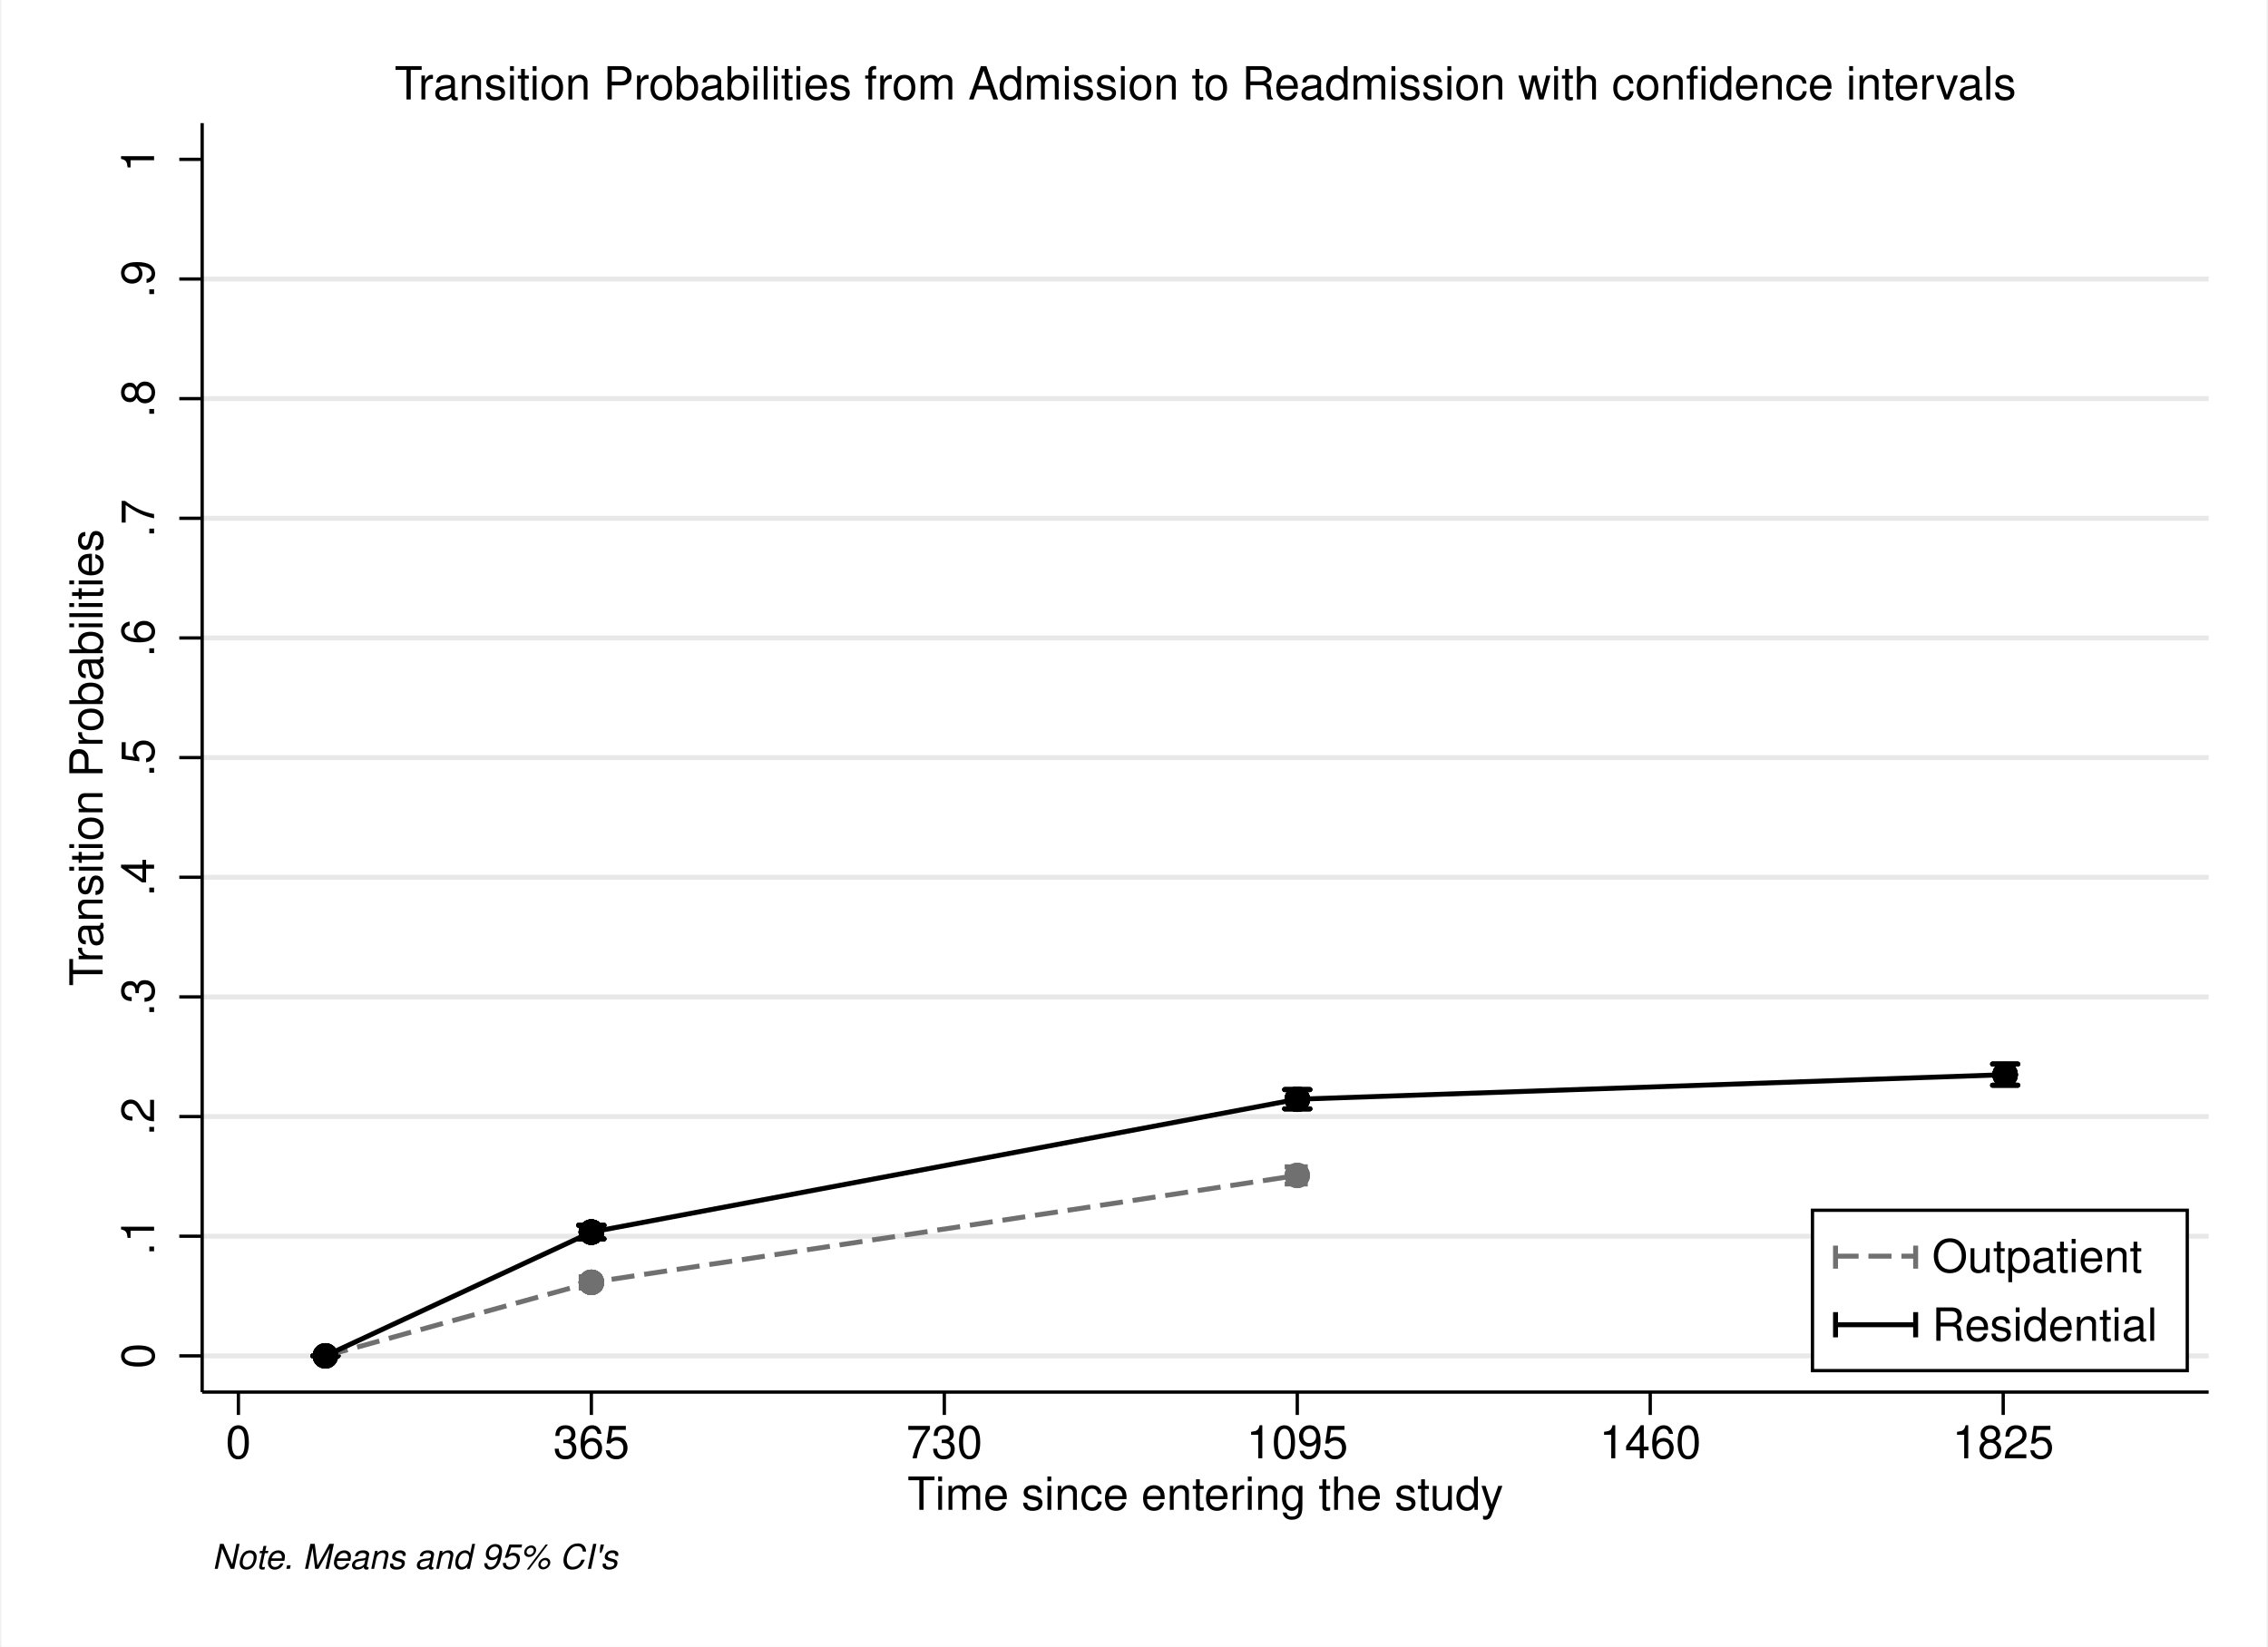
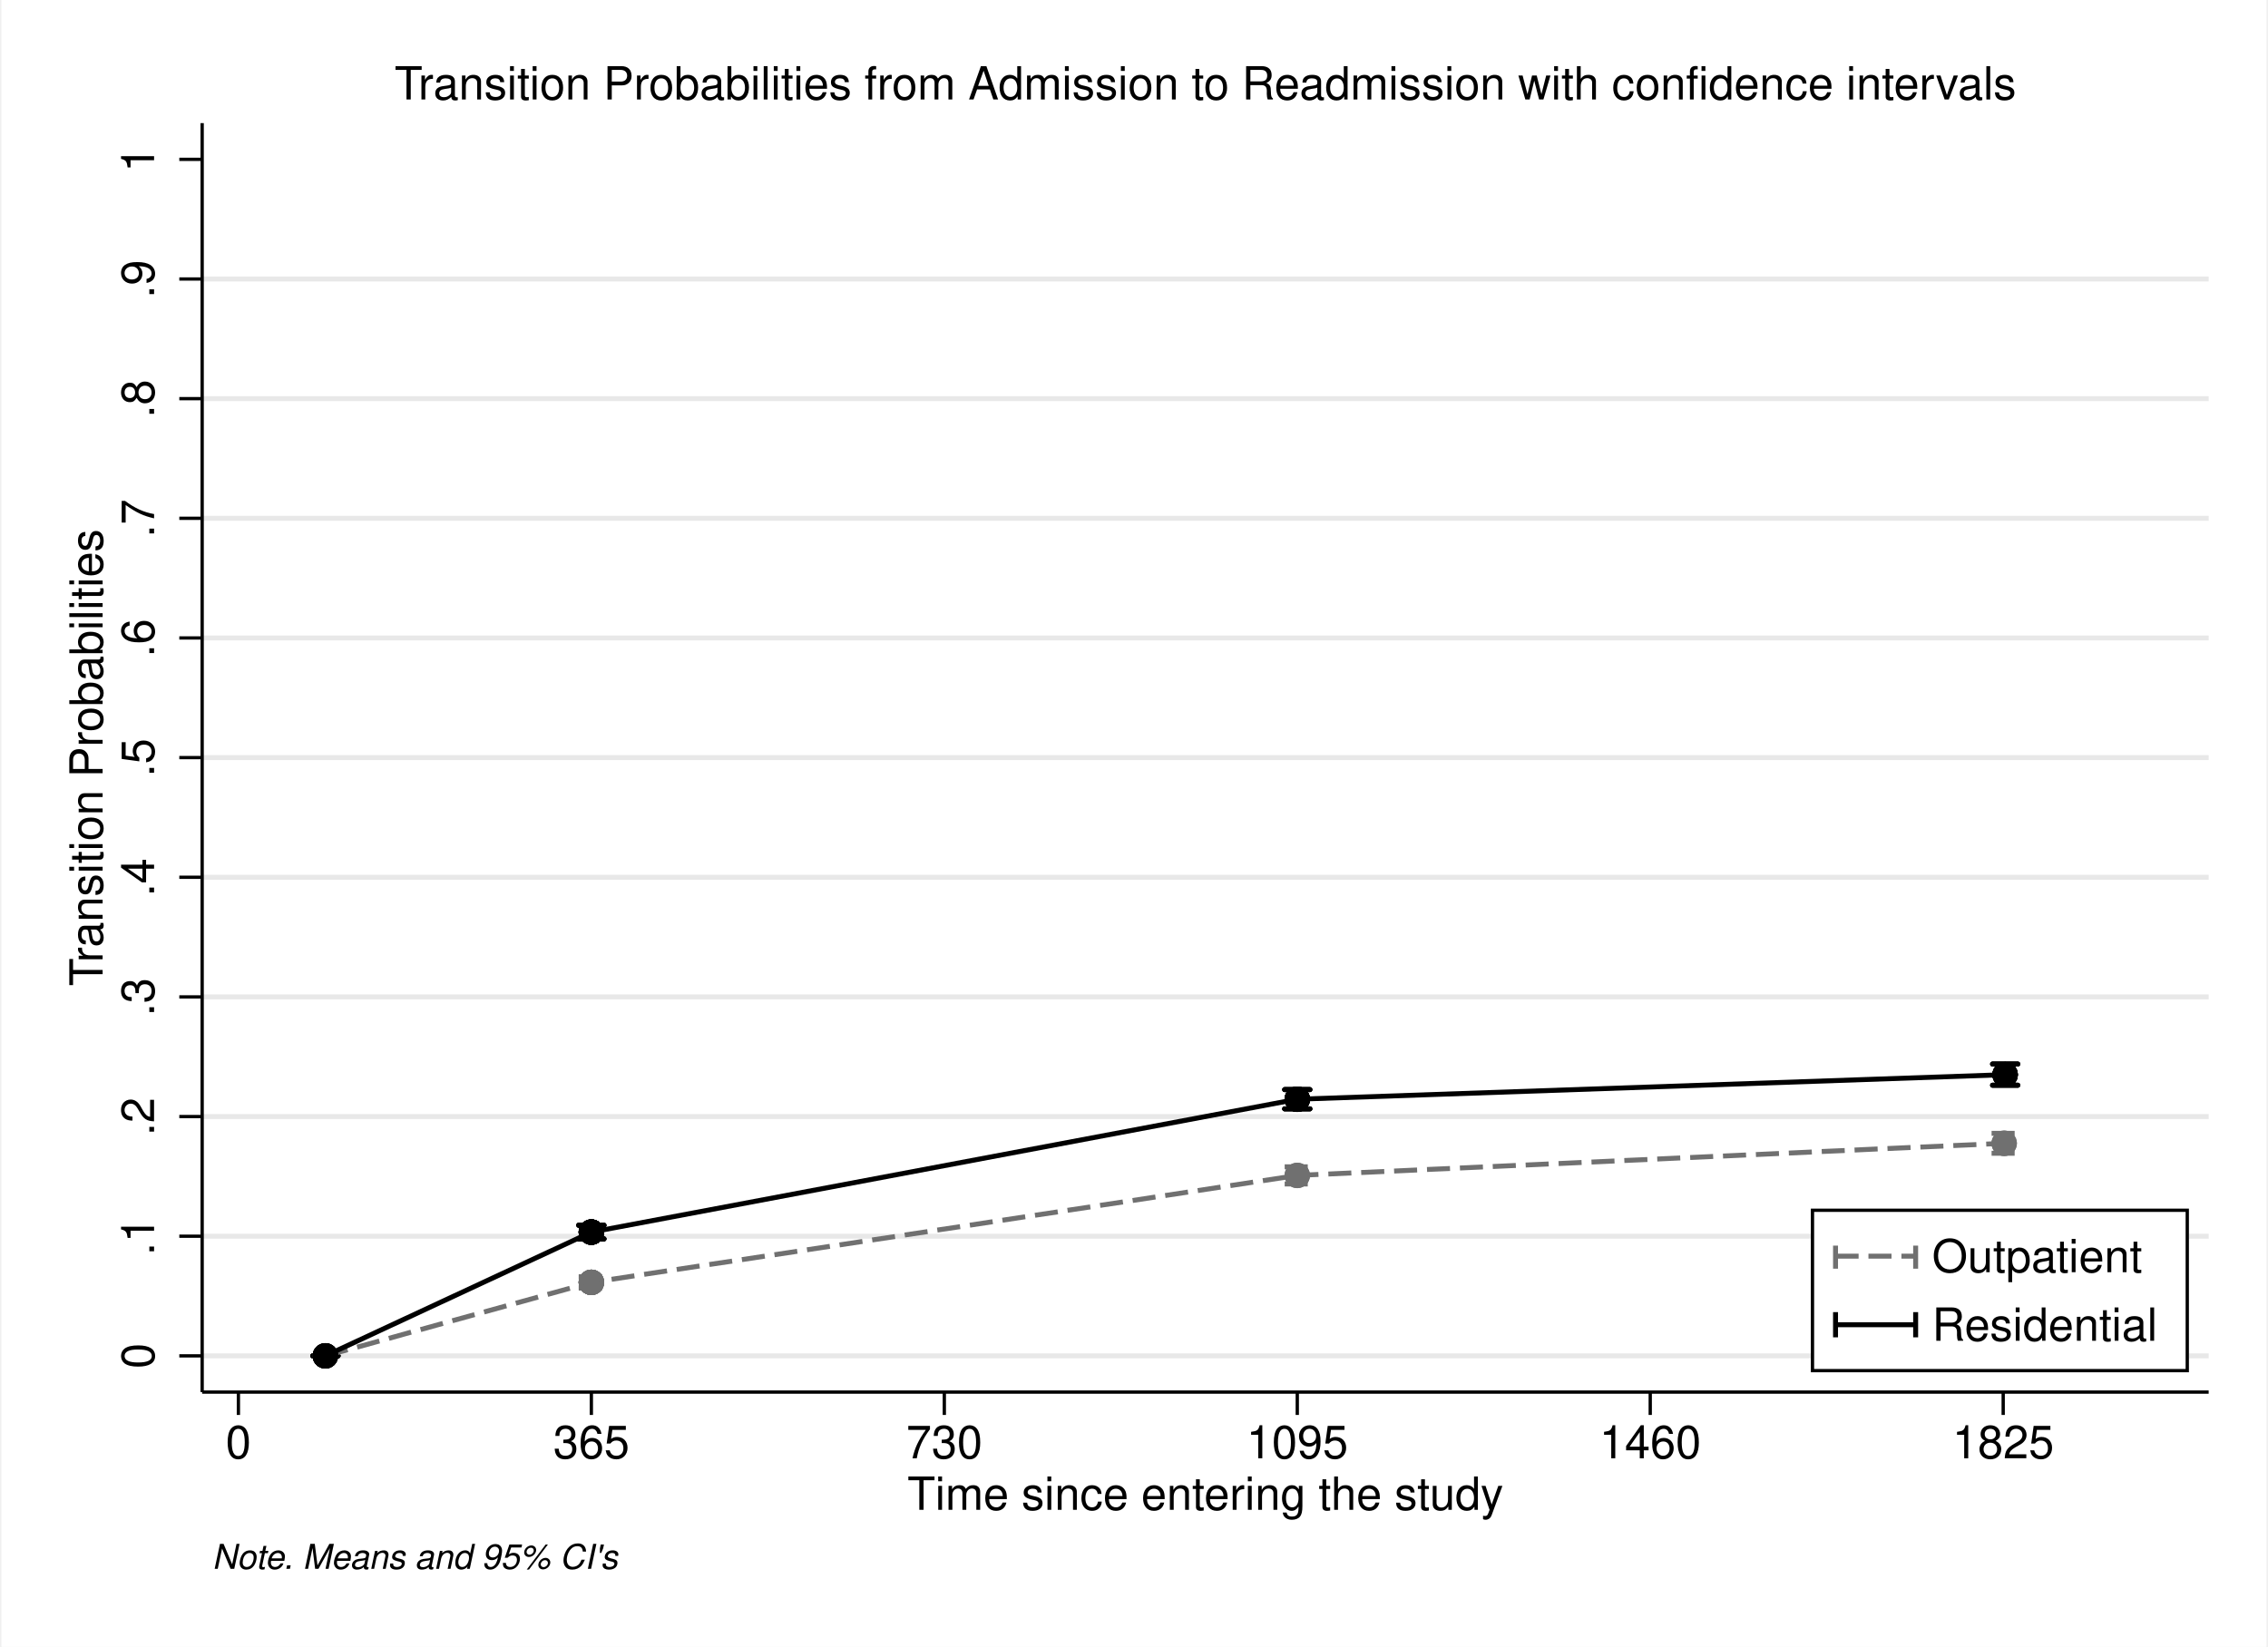
<svg xmlns="http://www.w3.org/2000/svg" version="1.1" width="3.58in" height="2.60in" viewBox="0 0 2574 1872">
  <rect x="0" y="0" width="2574" height="1872" style="fill:#F0F0F0;stroke:none" />
  <rect x="0.00" y="0.00" width="2573.92" height="1872.00" style="fill:#FFFFFF" />
  <rect x="1.87" y="1.87" width="2570.18" height="1868.26" style="fill:none;stroke:#FFFFFF;stroke-width:3.74" />
  <rect x="227.96" y="139.97" width="2280.40" height="1442.61" style="fill:#FFFFFF" />
  <rect x="229.83" y="141.84" width="2276.66" height="1438.87" style="fill:none;stroke:#FFFFFF;stroke-width:3.74" />
  <line x1="227.96" y1="1541.39" x2="2508.36" y2="1541.39" style="stroke:#E8E8E8;stroke-width:5.62" />
  <line x1="227.96" y1="1405.37" x2="2508.36" y2="1405.37" style="stroke:#E8E8E8;stroke-width:5.62" />
  <line x1="227.96" y1="1269.34" x2="2508.36" y2="1269.34" style="stroke:#E8E8E8;stroke-width:5.62" />
  <line x1="227.96" y1="1133.32" x2="2508.36" y2="1133.32" style="stroke:#E8E8E8;stroke-width:5.62" />
  <line x1="227.96" y1="997.30" x2="2508.36" y2="997.30" style="stroke:#E8E8E8;stroke-width:5.62" />
  <line x1="227.96" y1="861.27" x2="2508.36" y2="861.27" style="stroke:#E8E8E8;stroke-width:5.62" />
  <line x1="227.96" y1="725.25" x2="2508.36" y2="725.25" style="stroke:#E8E8E8;stroke-width:5.62" />
  <line x1="227.96" y1="589.22" x2="2508.36" y2="589.22" style="stroke:#E8E8E8;stroke-width:5.62" />
  <line x1="227.96" y1="453.20" x2="2508.36" y2="453.20" style="stroke:#E8E8E8;stroke-width:5.62" />
  <line x1="227.96" y1="317.17" x2="2508.36" y2="317.17" style="stroke:#E8E8E8;stroke-width:5.62" />
  <line x1="368.08" y1="1541.39" x2="368.08" y2="1541.39" style="stroke:#707070;stroke-width:5.62" />
  <line x1="353.76" y1="1541.39" x2="379.99" y2="1541.39" style="stroke:#707070;stroke-width:5.62" />
  <line x1="353.76" y1="1541.39" x2="379.99" y2="1541.39" style="stroke:#707070;stroke-width:5.62" />
  <line x1="670.29" y1="1463.93" x2="670.29" y2="1451.62" style="stroke:#707070;stroke-width:5.62" />
  <line x1="655.97" y1="1451.62" x2="682.19" y2="1451.62" style="stroke:#707070;stroke-width:5.62" />
  <line x1="655.97" y1="1463.93" x2="682.19" y2="1463.93" style="stroke:#707070;stroke-width:5.62" />
  <line x1="670.29" y1="1463.93" x2="670.29" y2="1451.62" style="stroke:#707070;stroke-width:5.62" />
  <line x1="655.97" y1="1451.62" x2="682.19" y2="1451.62" style="stroke:#707070;stroke-width:5.62" />
  <line x1="655.97" y1="1463.93" x2="682.19" y2="1463.93" style="stroke:#707070;stroke-width:5.62" />
  <line x1="1472.57" y1="1346.00" x2="1472.57" y2="1326.46" style="stroke:#707070;stroke-width:5.62" />
  <line x1="1458.25" y1="1326.46" x2="1484.47" y2="1326.46" style="stroke:#707070;stroke-width:5.62" />
  <line x1="1458.25" y1="1346.00" x2="1484.47" y2="1346.00" style="stroke:#707070;stroke-width:5.62" />
  <line x1="670.29" y1="1463.93" x2="670.29" y2="1451.62" style="stroke:#707070;stroke-width:5.62" />
  <line x1="655.97" y1="1451.62" x2="682.19" y2="1451.62" style="stroke:#707070;stroke-width:5.62" />
  <line x1="655.97" y1="1463.93" x2="682.19" y2="1463.93" style="stroke:#707070;stroke-width:5.62" />
  <line x1="670.29" y1="1463.93" x2="670.29" y2="1451.62" style="stroke:#707070;stroke-width:5.62" />
  <line x1="655.97" y1="1451.62" x2="682.19" y2="1451.62" style="stroke:#707070;stroke-width:5.62" />
  <line x1="655.97" y1="1463.93" x2="682.19" y2="1463.93" style="stroke:#707070;stroke-width:5.62" />
+   <line x1="2275.98" y1="1311.09" x2="2275.98" y2="1288.41" style="stroke:#707070;stroke-width:5.62" />
+   <line x1="2261.66" y1="1288.41" x2="2287.88" y2="1288.41" style="stroke:#707070;stroke-width:5.62" />
+   <line x1="2261.66" y1="1311.09" x2="2287.88" y2="1311.09" style="stroke:#707070;stroke-width:5.62" />
  <line x1="670.29" y1="1408.42" x2="670.29" y2="1392.90" style="stroke:#000000;stroke-width:5.62" />
  <line x1="655.97" y1="1392.90" x2="684.60" y2="1392.90" stroke-linecap="round" style="stroke:#000000;stroke-width:5.62" />
  <line x1="655.97" y1="1408.42" x2="684.60" y2="1408.42" stroke-linecap="round" style="stroke:#000000;stroke-width:5.62" />
  <line x1="670.29" y1="1408.42" x2="670.29" y2="1392.90" style="stroke:#000000;stroke-width:5.62" />
  <line x1="655.97" y1="1392.90" x2="684.60" y2="1392.90" stroke-linecap="round" style="stroke:#000000;stroke-width:5.62" />
  <line x1="655.97" y1="1408.42" x2="684.60" y2="1408.42" stroke-linecap="round" style="stroke:#000000;stroke-width:5.62" />
  <line x1="670.29" y1="1408.42" x2="670.29" y2="1392.90" style="stroke:#000000;stroke-width:5.62" />
  <line x1="655.97" y1="1392.90" x2="684.60" y2="1392.90" stroke-linecap="round" style="stroke:#000000;stroke-width:5.62" />
  <line x1="655.97" y1="1408.42" x2="684.60" y2="1408.42" stroke-linecap="round" style="stroke:#000000;stroke-width:5.62" />
  <line x1="1472.57" y1="1260.58" x2="1472.57" y2="1238.70" style="stroke:#000000;stroke-width:5.62" />
  <line x1="1458.25" y1="1238.70" x2="1486.89" y2="1238.70" stroke-linecap="round" style="stroke:#000000;stroke-width:5.62" />
  <line x1="1458.25" y1="1260.58" x2="1486.89" y2="1260.58" stroke-linecap="round" style="stroke:#000000;stroke-width:5.62" />
  <line x1="1472.57" y1="1260.58" x2="1472.57" y2="1238.70" style="stroke:#000000;stroke-width:5.62" />
  <line x1="1458.25" y1="1238.70" x2="1486.89" y2="1238.70" stroke-linecap="round" style="stroke:#000000;stroke-width:5.62" />
  <line x1="1458.25" y1="1260.58" x2="1486.89" y2="1260.58" stroke-linecap="round" style="stroke:#000000;stroke-width:5.62" />
  <line x1="2277.11" y1="1233.71" x2="2277.11" y2="1209.66" style="stroke:#000000;stroke-width:5.62" />
  <line x1="2262.79" y1="1209.66" x2="2291.42" y2="1209.66" stroke-linecap="round" style="stroke:#000000;stroke-width:5.62" />
  <line x1="2262.79" y1="1233.71" x2="2291.42" y2="1233.71" stroke-linecap="round" style="stroke:#000000;stroke-width:5.62" />
  <line x1="368.08" y1="1541.39" x2="368.08" y2="1541.39" style="stroke:#000000;stroke-width:5.62" />
  <line x1="353.76" y1="1541.39" x2="382.40" y2="1541.39" stroke-linecap="round" style="stroke:#000000;stroke-width:5.62" />
  <line x1="353.76" y1="1541.39" x2="382.40" y2="1541.39" stroke-linecap="round" style="stroke:#000000;stroke-width:5.62" />
  <line x1="2277.11" y1="1233.71" x2="2277.11" y2="1209.66" style="stroke:#000000;stroke-width:5.62" />
  <line x1="2262.79" y1="1209.66" x2="2291.42" y2="1209.66" stroke-linecap="round" style="stroke:#000000;stroke-width:5.62" />
  <line x1="2262.79" y1="1233.71" x2="2291.42" y2="1233.71" stroke-linecap="round" style="stroke:#000000;stroke-width:5.62" />
  <line x1="1472.57" y1="1260.58" x2="1472.57" y2="1238.70" style="stroke:#000000;stroke-width:5.62" />
  <line x1="1458.25" y1="1238.70" x2="1486.89" y2="1238.70" stroke-linecap="round" style="stroke:#000000;stroke-width:5.62" />
  <line x1="1458.25" y1="1260.58" x2="1486.89" y2="1260.58" stroke-linecap="round" style="stroke:#000000;stroke-width:5.62" />
  <line x1="368.08" y1="1541.39" x2="368.08" y2="1541.39" style="stroke:#000000;stroke-width:5.62" />
  <line x1="353.76" y1="1541.39" x2="382.40" y2="1541.39" stroke-linecap="round" style="stroke:#000000;stroke-width:5.62" />
  <line x1="353.76" y1="1541.39" x2="382.40" y2="1541.39" stroke-linecap="round" style="stroke:#000000;stroke-width:5.62" />
  <line x1="2277.11" y1="1233.71" x2="2277.11" y2="1209.66" style="stroke:#000000;stroke-width:5.62" />
  <line x1="2262.79" y1="1209.66" x2="2291.42" y2="1209.66" stroke-linecap="round" style="stroke:#000000;stroke-width:5.62" />
  <line x1="2262.79" y1="1233.71" x2="2291.42" y2="1233.71" stroke-linecap="round" style="stroke:#000000;stroke-width:5.62" />
  <line x1="670.29" y1="1408.42" x2="670.29" y2="1392.90" style="stroke:#000000;stroke-width:5.62" />
  <line x1="655.97" y1="1392.90" x2="684.60" y2="1392.90" stroke-linecap="round" style="stroke:#000000;stroke-width:5.62" />
  <line x1="655.97" y1="1408.42" x2="684.60" y2="1408.42" stroke-linecap="round" style="stroke:#000000;stroke-width:5.62" />
  <line x1="368.00" y1="1541.39" x2="393.26" y2="1534.47" style="stroke:#707070;stroke-width:5.62" />
  <line x1="404.12" y1="1531.50" x2="429.38" y2="1524.50" style="stroke:#707070;stroke-width:5.62" />
  <line x1="440.15" y1="1521.52" x2="465.41" y2="1514.44" style="stroke:#707070;stroke-width:5.62" />
  <line x1="476.19" y1="1511.55" x2="501.53" y2="1504.47" style="stroke:#707070;stroke-width:5.62" />
  <line x1="512.31" y1="1501.49" x2="537.56" y2="1494.50" style="stroke:#707070;stroke-width:5.62" />
  <line x1="548.34" y1="1491.52" x2="573.68" y2="1484.52" style="stroke:#707070;stroke-width:5.62" />
  <line x1="584.46" y1="1481.54" x2="609.72" y2="1474.55" style="stroke:#707070;stroke-width:5.62" />
  <line x1="620.49" y1="1471.57" x2="645.83" y2="1464.57" style="stroke:#707070;stroke-width:5.62" />
  <line x1="656.61" y1="1461.60" x2="670.29" y2="1457.81" style="stroke:#707070;stroke-width:5.62" />
  <line x1="670.29" y1="1457.81" x2="670.29" y2="1457.81" style="stroke:#707070;stroke-width:5.62" />
  <line x1="670.29" y1="1457.81" x2="670.29" y2="1457.81" style="stroke:#707070;stroke-width:5.62" />
  <line x1="670.29" y1="1457.81" x2="670.29" y2="1457.81" style="stroke:#707070;stroke-width:5.62" />
  <line x1="670.29" y1="1457.81" x2="682.19" y2="1455.96" style="stroke:#707070;stroke-width:5.62" />
  <line x1="693.29" y1="1454.36" x2="719.19" y2="1450.41" style="stroke:#707070;stroke-width:5.62" />
  <line x1="730.29" y1="1448.72" x2="756.27" y2="1444.78" style="stroke:#707070;stroke-width:5.62" />
  <line x1="767.29" y1="1443.17" x2="793.27" y2="1439.23" style="stroke:#707070;stroke-width:5.62" />
  <line x1="804.38" y1="1437.54" x2="830.28" y2="1433.68" style="stroke:#707070;stroke-width:5.62" />
  <line x1="841.38" y1="1431.99" x2="867.36" y2="1428.05" style="stroke:#707070;stroke-width:5.62" />
  <line x1="878.38" y1="1426.44" x2="904.28" y2="1422.50" style="stroke:#707070;stroke-width:5.62" />
  <line x1="915.38" y1="1420.81" x2="941.36" y2="1416.87" style="stroke:#707070;stroke-width:5.62" />
  <line x1="952.38" y1="1415.26" x2="978.36" y2="1411.32" style="stroke:#707070;stroke-width:5.62" />
  <line x1="989.46" y1="1409.63" x2="1015.36" y2="1405.77" style="stroke:#707070;stroke-width:5.62" />
  <line x1="1026.46" y1="1404.00" x2="1052.36" y2="1400.14" style="stroke:#707070;stroke-width:5.62" />
  <line x1="1063.46" y1="1398.37" x2="1089.37" y2="1394.51" style="stroke:#707070;stroke-width:5.62" />
  <line x1="1100.47" y1="1392.82" x2="1126.37" y2="1388.88" style="stroke:#707070;stroke-width:5.62" />
  <line x1="1137.47" y1="1387.19" x2="1163.37" y2="1383.25" style="stroke:#707070;stroke-width:5.62" />
  <line x1="1174.47" y1="1381.56" x2="1200.37" y2="1377.70" style="stroke:#707070;stroke-width:5.62" />
  <line x1="1211.47" y1="1375.93" x2="1237.37" y2="1372.07" style="stroke:#707070;stroke-width:5.62" />
  <line x1="1248.47" y1="1370.30" x2="1274.37" y2="1366.43" style="stroke:#707070;stroke-width:5.62" />
  <line x1="1285.47" y1="1364.75" x2="1311.37" y2="1360.80" style="stroke:#707070;stroke-width:5.62" />
  <line x1="1322.47" y1="1359.11" x2="1348.37" y2="1355.17" style="stroke:#707070;stroke-width:5.62" />
  <line x1="1359.47" y1="1353.48" x2="1385.38" y2="1349.54" style="stroke:#707070;stroke-width:5.62" />
  <line x1="1396.48" y1="1347.85" x2="1422.38" y2="1343.91" style="stroke:#707070;stroke-width:5.62" />
  <line x1="1433.48" y1="1342.22" x2="1459.46" y2="1338.28" style="stroke:#707070;stroke-width:5.62" />
  <line x1="1470.48" y1="1336.59" x2="1472.57" y2="1336.27" style="stroke:#707070;stroke-width:5.62" />
+   <line x1="1472.57" y1="1336.27" x2="1496.62" y2="1335.14" style="stroke:#707070;stroke-width:5.62" />
+   <line x1="1507.88" y1="1334.66" x2="1534.02" y2="1333.45" style="stroke:#707070;stroke-width:5.62" />
+   <line x1="1545.20" y1="1332.97" x2="1571.43" y2="1331.76" style="stroke:#707070;stroke-width:5.62" />
+   <line x1="1582.61" y1="1331.28" x2="1608.75" y2="1330.08" style="stroke:#707070;stroke-width:5.62" />
+   <line x1="1620.01" y1="1329.51" x2="1646.15" y2="1328.39" style="stroke:#707070;stroke-width:5.62" />
+   <line x1="1657.41" y1="1327.82" x2="1683.56" y2="1326.62" style="stroke:#707070;stroke-width:5.62" />
+   <line x1="1694.74" y1="1326.13" x2="1720.96" y2="1324.93" style="stroke:#707070;stroke-width:5.62" />
+   <line x1="1732.14" y1="1324.44" x2="1758.28" y2="1323.24" style="stroke:#707070;stroke-width:5.62" />
+   <line x1="1769.54" y1="1322.76" x2="1795.69" y2="1321.55" style="stroke:#707070;stroke-width:5.62" />
+   <line x1="1806.95" y1="1321.07" x2="1833.09" y2="1319.86" style="stroke:#707070;stroke-width:5.62" />
+   <line x1="1844.27" y1="1319.30" x2="1870.49" y2="1318.17" style="stroke:#707070;stroke-width:5.62" />
+   <line x1="1881.67" y1="1317.61" x2="1907.82" y2="1316.40" style="stroke:#707070;stroke-width:5.62" />
+   <line x1="1919.08" y1="1315.92" x2="1945.22" y2="1314.71" style="stroke:#707070;stroke-width:5.62" />
+   <line x1="1956.40" y1="1314.23" x2="1982.62" y2="1313.02" style="stroke:#707070;stroke-width:5.62" />
+   <line x1="1993.80" y1="1312.54" x2="2020.03" y2="1311.33" style="stroke:#707070;stroke-width:5.62" />
+   <line x1="2031.21" y1="1310.85" x2="2057.35" y2="1309.64" style="stroke:#707070;stroke-width:5.62" />
+   <line x1="2068.61" y1="1309.08" x2="2094.75" y2="1307.95" style="stroke:#707070;stroke-width:5.62" />
+   <line x1="2105.93" y1="1307.39" x2="2132.16" y2="1306.18" style="stroke:#707070;stroke-width:5.62" />
+   <line x1="2143.34" y1="1305.70" x2="2169.56" y2="1304.50" style="stroke:#707070;stroke-width:5.62" />
+   <line x1="2180.74" y1="1304.01" x2="2206.88" y2="1302.89" style="stroke:#707070;stroke-width:5.62" />
+   <line x1="2218.14" y1="1302.32" x2="2244.37" y2="1301.20" style="stroke:#707070;stroke-width:5.62" />
+   <line x1="2255.55" y1="1300.63" x2="2275.98" y2="1299.75" style="stroke:#707070;stroke-width:5.62" />
  <path d="" stroke-linejoin="round" style="fill:none;stroke:#707070;stroke-width:5.62" />
  <circle cx="368.00" cy="1541.39" r="14.47" style="fill:#707070" />
  <circle cx="368.00" cy="1541.39" r="11.66" style="fill:none;stroke:#707070;stroke-width:5.62" />
  <circle cx="670.29" cy="1457.81" r="14.47" style="fill:#707070" />
  <circle cx="670.29" cy="1457.81" r="11.66" style="fill:none;stroke:#707070;stroke-width:5.62" />
  <circle cx="670.29" cy="1457.81" r="14.47" style="fill:#707070" />
  <circle cx="670.29" cy="1457.81" r="11.66" style="fill:none;stroke:#707070;stroke-width:5.62" />
  <circle cx="670.29" cy="1457.81" r="14.47" style="fill:#707070" />
  <circle cx="670.29" cy="1457.81" r="11.66" style="fill:none;stroke:#707070;stroke-width:5.62" />
  <circle cx="670.29" cy="1457.81" r="14.47" style="fill:#707070" />
  <circle cx="670.29" cy="1457.81" r="11.66" style="fill:none;stroke:#707070;stroke-width:5.62" />
  <circle cx="1472.57" cy="1336.27" r="14.47" style="fill:#707070" />
  <circle cx="1472.57" cy="1336.27" r="11.66" style="fill:none;stroke:#707070;stroke-width:5.62" />
+   <circle cx="2275.98" cy="1299.75" r="14.47" style="fill:#707070" />
+   <circle cx="2275.98" cy="1299.75" r="11.66" style="fill:none;stroke:#707070;stroke-width:5.62" />
  <path d=" M368.00 1541.39 L368.00 1541.39 L670.29 1400.70 L670.29 1400.70 L670.29 1400.70 L670.29 1400.70 L1472.57 1249.64 L1472.57 1249.64 L1472.57 1249.64 L2277.02 1221.72 L2277.02 1221.72 L2277.02 1221.72" stroke-linejoin="round" style="fill:none;stroke:#000000;stroke-width:5.62" />
  <circle cx="368.00" cy="1541.39" r="14.47" style="fill:#000000" />
  <circle cx="368.00" cy="1541.39" r="11.66" style="fill:none;stroke:#000000;stroke-width:5.62" />
  <circle cx="368.00" cy="1541.39" r="14.47" style="fill:#000000" />
  <circle cx="368.00" cy="1541.39" r="11.66" style="fill:none;stroke:#000000;stroke-width:5.62" />
  <circle cx="670.29" cy="1400.70" r="14.47" style="fill:#000000" />
  <circle cx="670.29" cy="1400.70" r="11.66" style="fill:none;stroke:#000000;stroke-width:5.62" />
  <circle cx="670.29" cy="1400.70" r="14.47" style="fill:#000000" />
  <circle cx="670.29" cy="1400.70" r="11.66" style="fill:none;stroke:#000000;stroke-width:5.62" />
  <circle cx="670.29" cy="1400.70" r="14.47" style="fill:#000000" />
  <circle cx="670.29" cy="1400.70" r="11.66" style="fill:none;stroke:#000000;stroke-width:5.62" />
  <circle cx="670.29" cy="1400.70" r="14.47" style="fill:#000000" />
  <circle cx="670.29" cy="1400.70" r="11.66" style="fill:none;stroke:#000000;stroke-width:5.62" />
  <circle cx="1472.57" cy="1249.64" r="14.47" style="fill:#000000" />
  <circle cx="1472.57" cy="1249.64" r="11.66" style="fill:none;stroke:#000000;stroke-width:5.62" />
  <circle cx="1472.57" cy="1249.64" r="14.47" style="fill:#000000" />
  <circle cx="1472.57" cy="1249.64" r="11.66" style="fill:none;stroke:#000000;stroke-width:5.62" />
  <circle cx="1472.57" cy="1249.64" r="14.47" style="fill:#000000" />
  <circle cx="1472.57" cy="1249.64" r="11.66" style="fill:none;stroke:#000000;stroke-width:5.62" />
  <circle cx="2277.02" cy="1221.72" r="14.47" style="fill:#000000" />
  <circle cx="2277.02" cy="1221.72" r="11.66" style="fill:none;stroke:#000000;stroke-width:5.62" />
  <circle cx="2277.02" cy="1221.72" r="14.47" style="fill:#000000" />
  <circle cx="2277.02" cy="1221.72" r="11.66" style="fill:none;stroke:#000000;stroke-width:5.62" />
  <circle cx="2277.02" cy="1221.72" r="14.47" style="fill:#000000" />
  <circle cx="2277.02" cy="1221.72" r="11.66" style="fill:none;stroke:#000000;stroke-width:5.62" />
  <line x1="227.96" y1="1582.58" x2="227.96" y2="139.97" style="stroke:#000000;stroke-width:3.74" />
  <line x1="227.96" y1="1541.39" x2="201.98" y2="1541.39" style="stroke:#000000;stroke-width:3.74" />
  <text x="173.32" y="1541.39" style="font-family:'Helvetica';font-size:51.96px;fill:#000000" transform="rotate(-90 173.32,1541.39)" text-anchor="middle">0</text>
  <line x1="227.96" y1="1405.37" x2="201.98" y2="1405.37" style="stroke:#000000;stroke-width:3.74" />
  <text x="173.32" y="1405.37" style="font-family:'Helvetica';font-size:51.96px;fill:#000000" transform="rotate(-90 173.32,1405.37)" text-anchor="middle">.1</text>
  <line x1="227.96" y1="1269.34" x2="201.98" y2="1269.34" style="stroke:#000000;stroke-width:3.74" />
  <text x="173.32" y="1269.34" style="font-family:'Helvetica';font-size:51.96px;fill:#000000" transform="rotate(-90 173.32,1269.34)" text-anchor="middle">.2</text>
  <line x1="227.96" y1="1133.32" x2="201.98" y2="1133.32" style="stroke:#000000;stroke-width:3.74" />
  <text x="173.32" y="1133.32" style="font-family:'Helvetica';font-size:51.96px;fill:#000000" transform="rotate(-90 173.32,1133.32)" text-anchor="middle">.3</text>
  <line x1="227.96" y1="997.30" x2="201.98" y2="997.30" style="stroke:#000000;stroke-width:3.74" />
  <text x="173.32" y="997.30" style="font-family:'Helvetica';font-size:51.96px;fill:#000000" transform="rotate(-90 173.32,997.30)" text-anchor="middle">.4</text>
  <line x1="227.96" y1="861.27" x2="201.98" y2="861.27" style="stroke:#000000;stroke-width:3.74" />
  <text x="173.32" y="861.27" style="font-family:'Helvetica';font-size:51.96px;fill:#000000" transform="rotate(-90 173.32,861.27)" text-anchor="middle">.5</text>
  <line x1="227.96" y1="725.25" x2="201.98" y2="725.25" style="stroke:#000000;stroke-width:3.74" />
  <text x="173.32" y="725.25" style="font-family:'Helvetica';font-size:51.96px;fill:#000000" transform="rotate(-90 173.32,725.25)" text-anchor="middle">.6</text>
  <line x1="227.96" y1="589.22" x2="201.98" y2="589.22" style="stroke:#000000;stroke-width:3.74" />
  <text x="173.32" y="589.22" style="font-family:'Helvetica';font-size:51.96px;fill:#000000" transform="rotate(-90 173.32,589.22)" text-anchor="middle">.7</text>
  <line x1="227.96" y1="453.20" x2="201.98" y2="453.20" style="stroke:#000000;stroke-width:3.74" />
  <text x="173.32" y="453.20" style="font-family:'Helvetica';font-size:51.96px;fill:#000000" transform="rotate(-90 173.32,453.20)" text-anchor="middle">.8</text>
  <line x1="227.96" y1="317.17" x2="201.98" y2="317.17" style="stroke:#000000;stroke-width:3.74" />
  <text x="173.32" y="317.17" style="font-family:'Helvetica';font-size:51.96px;fill:#000000" transform="rotate(-90 173.32,317.17)" text-anchor="middle">.9</text>
  <line x1="227.96" y1="181.15" x2="201.98" y2="181.15" style="stroke:#000000;stroke-width:3.74" />
  <text x="173.32" y="181.15" style="font-family:'Helvetica';font-size:51.96px;fill:#000000" transform="rotate(-90 173.32,181.15)" text-anchor="middle">1</text>
  <text x="114.84" y="861.27" style="font-family:'Helvetica';font-size:51.96px;fill:#000000" transform="rotate(-90 114.84,861.27)" text-anchor="middle">Transition Probabilities</text>
  <line x1="227.96" y1="1582.58" x2="2508.36" y2="1582.58" style="stroke:#000000;stroke-width:3.74" />
  <line x1="269.14" y1="1582.58" x2="269.14" y2="1608.56" style="stroke:#000000;stroke-width:3.74" />
  <text x="269.14" y="1657.84" style="font-family:'Helvetica';font-size:51.96px;fill:#000000" text-anchor="middle">0</text>
  <line x1="670.29" y1="1582.58" x2="670.29" y2="1608.56" style="stroke:#000000;stroke-width:3.74" />
  <text x="670.29" y="1657.84" style="font-family:'Helvetica';font-size:51.96px;fill:#000000" text-anchor="middle">365</text>
  <line x1="1071.43" y1="1582.58" x2="1071.43" y2="1608.56" style="stroke:#000000;stroke-width:3.74" />
  <text x="1071.43" y="1657.84" style="font-family:'Helvetica';font-size:51.96px;fill:#000000" text-anchor="middle">730</text>
  <line x1="1472.57" y1="1582.58" x2="1472.57" y2="1608.56" style="stroke:#000000;stroke-width:3.74" />
  <text x="1472.57" y="1657.84" style="font-family:'Helvetica';font-size:51.96px;fill:#000000" text-anchor="middle">1095</text>
  <line x1="1873.71" y1="1582.58" x2="1873.71" y2="1608.56" style="stroke:#000000;stroke-width:3.74" />
  <text x="1873.71" y="1657.84" style="font-family:'Helvetica';font-size:51.96px;fill:#000000" text-anchor="middle">1460</text>
  <line x1="2274.85" y1="1582.58" x2="2274.85" y2="1608.56" style="stroke:#000000;stroke-width:3.74" />
  <text x="2274.85" y="1657.84" style="font-family:'Helvetica';font-size:51.96px;fill:#000000" text-anchor="middle">1825</text>
  <text x="1368.16" y="1716.40" style="font-family:'Helvetica';font-size:51.96px;fill:#000000" text-anchor="middle">Time since entering the study</text>
  <rect x="2056.22" y="1374.00" width="429.70" height="186.06" style="fill:#FFFFFF" />
  <rect x="2058.10" y="1375.87" width="425.95" height="182.31" style="fill:none;stroke:#000000;stroke-width:3.74" />
  <line x1="2084.30" y1="1428.05" x2="2110.52" y2="1428.05" style="stroke:#707070;stroke-width:5.62" />
  <line x1="2121.70" y1="1428.05" x2="2147.92" y2="1428.05" style="stroke:#707070;stroke-width:5.62" />
  <line x1="2159.18" y1="1428.05" x2="2175.35" y2="1428.05" style="stroke:#707070;stroke-width:5.62" />
  <line x1="2084.30" y1="1442.29" x2="2084.30" y2="1416.07" style="stroke:#707070;stroke-width:5.62" />
  <line x1="2175.35" y1="1442.29" x2="2175.35" y2="1416.07" style="stroke:#707070;stroke-width:5.62" />
  <line x1="2084.30" y1="1506.00" x2="2175.35" y2="1506.00" style="stroke:#000000;stroke-width:5.62" />
  <line x1="2084.30" y1="1520.32" x2="2084.30" y2="1491.68" style="stroke:#000000;stroke-width:5.62" />
  <line x1="2175.35" y1="1520.32" x2="2175.35" y2="1491.68" style="stroke:#000000;stroke-width:5.62" />
  <text x="2194.01" y="1446.26" style="font-family:'Helvetica';font-size:51.96px;fill:#000000">Outpatient</text>
  <text x="2194.01" y="1524.21" style="font-family:'Helvetica';font-size:51.96px;fill:#000000">Residential</text>
  <text x="239.22" y="1783.52" style="font-family:'Helvetica';font-style:italic;font-size:39.01px;fill:#000000">Note. Means and 95% CI's</text>
  <text x="1368.16" y="113.07" style="font-family:'Helvetica';font-size:51.96px;fill:#000000" text-anchor="middle">Transition Probabilities from Admission to Readmission with confidence intervals</text>
</svg>
